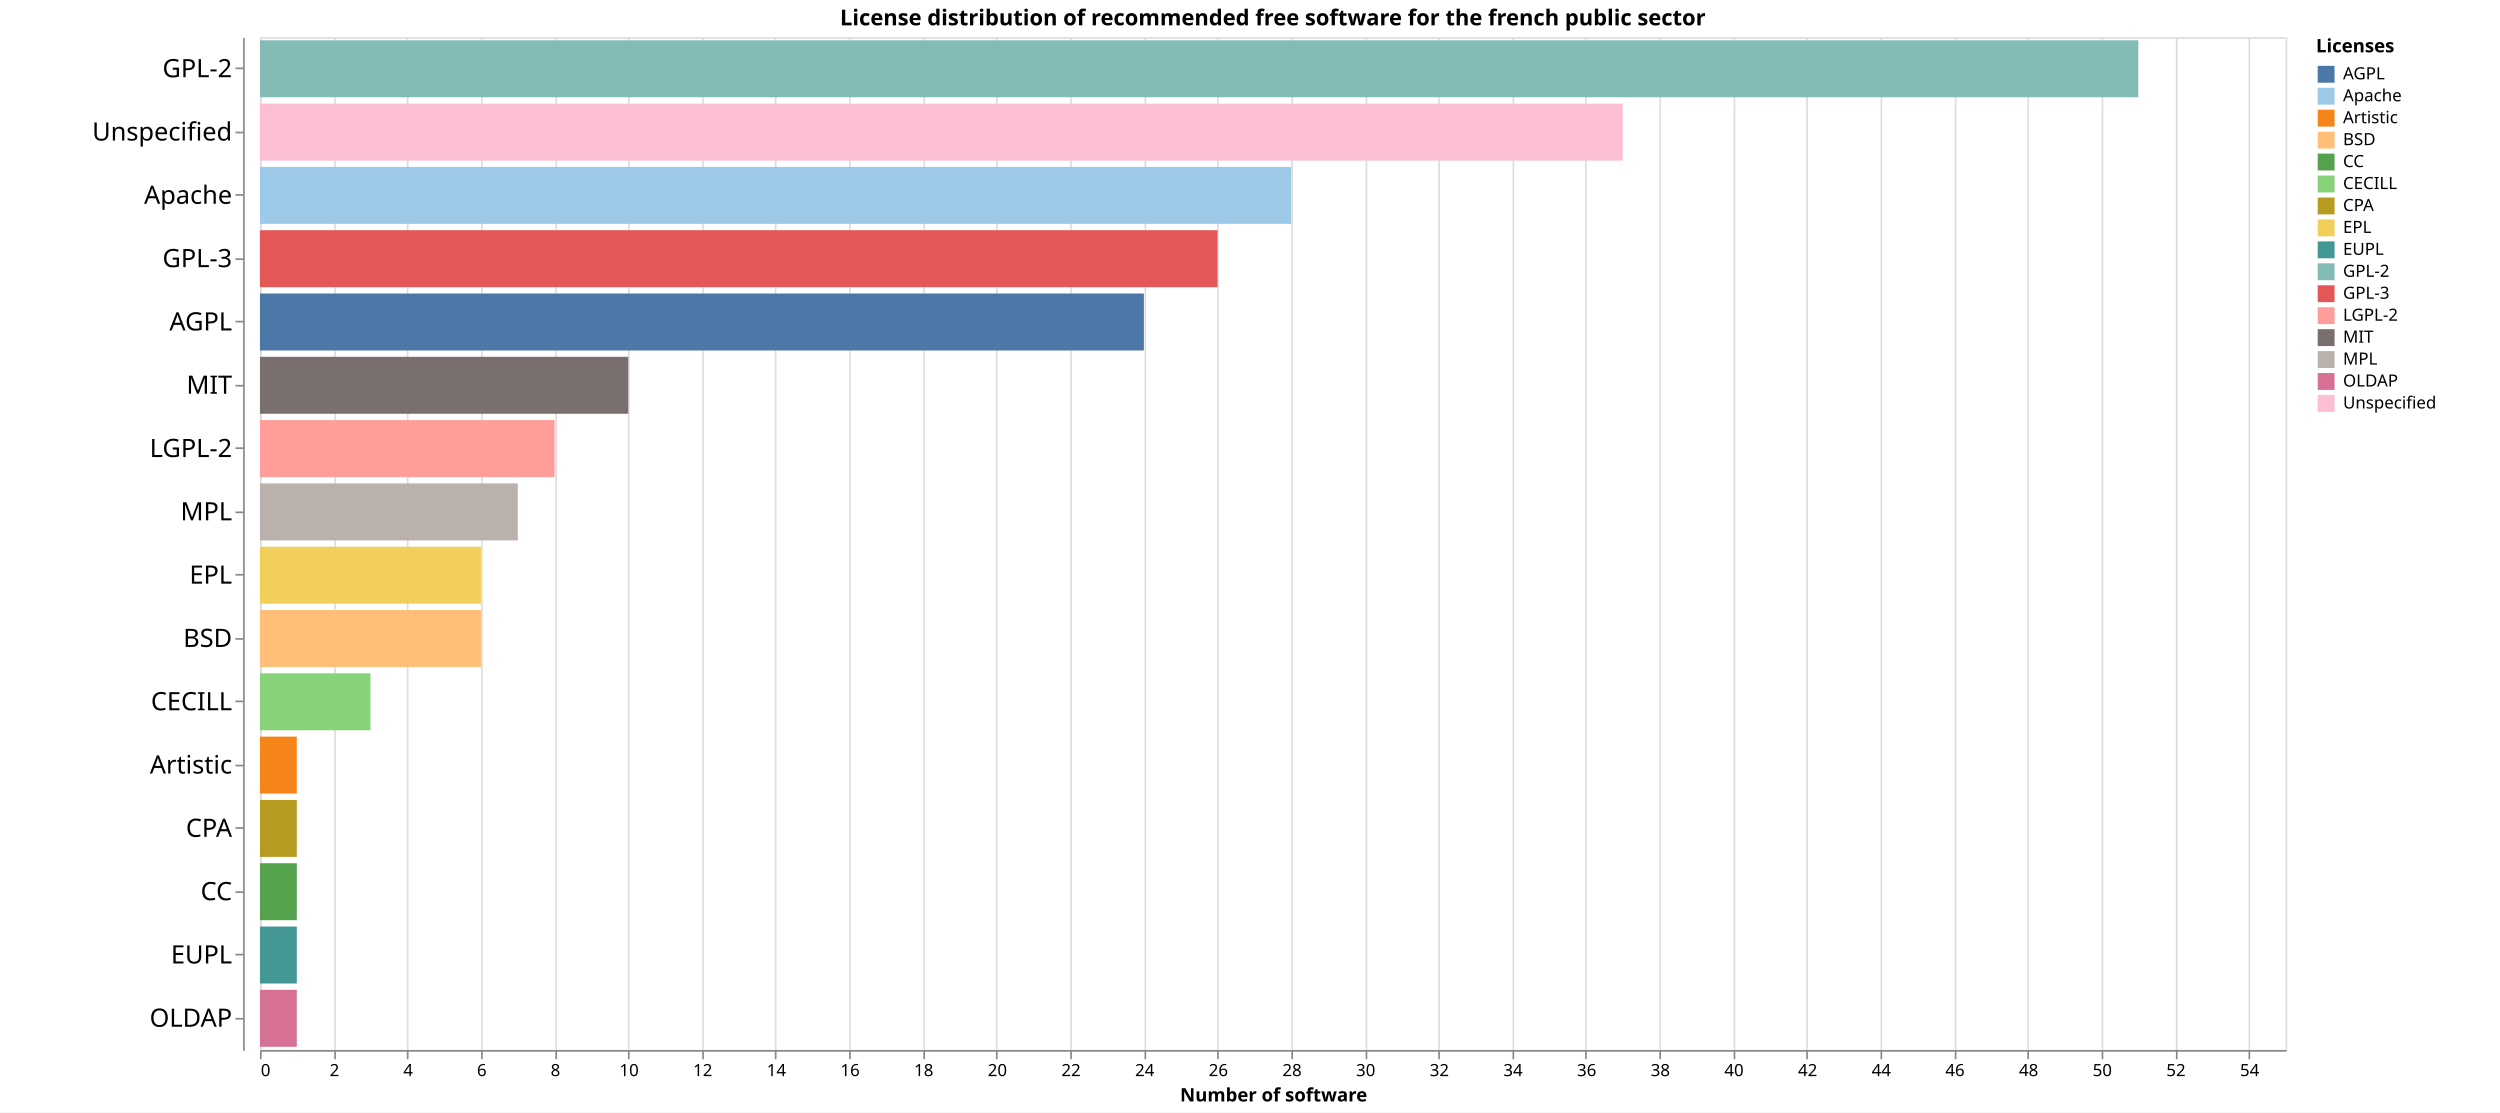
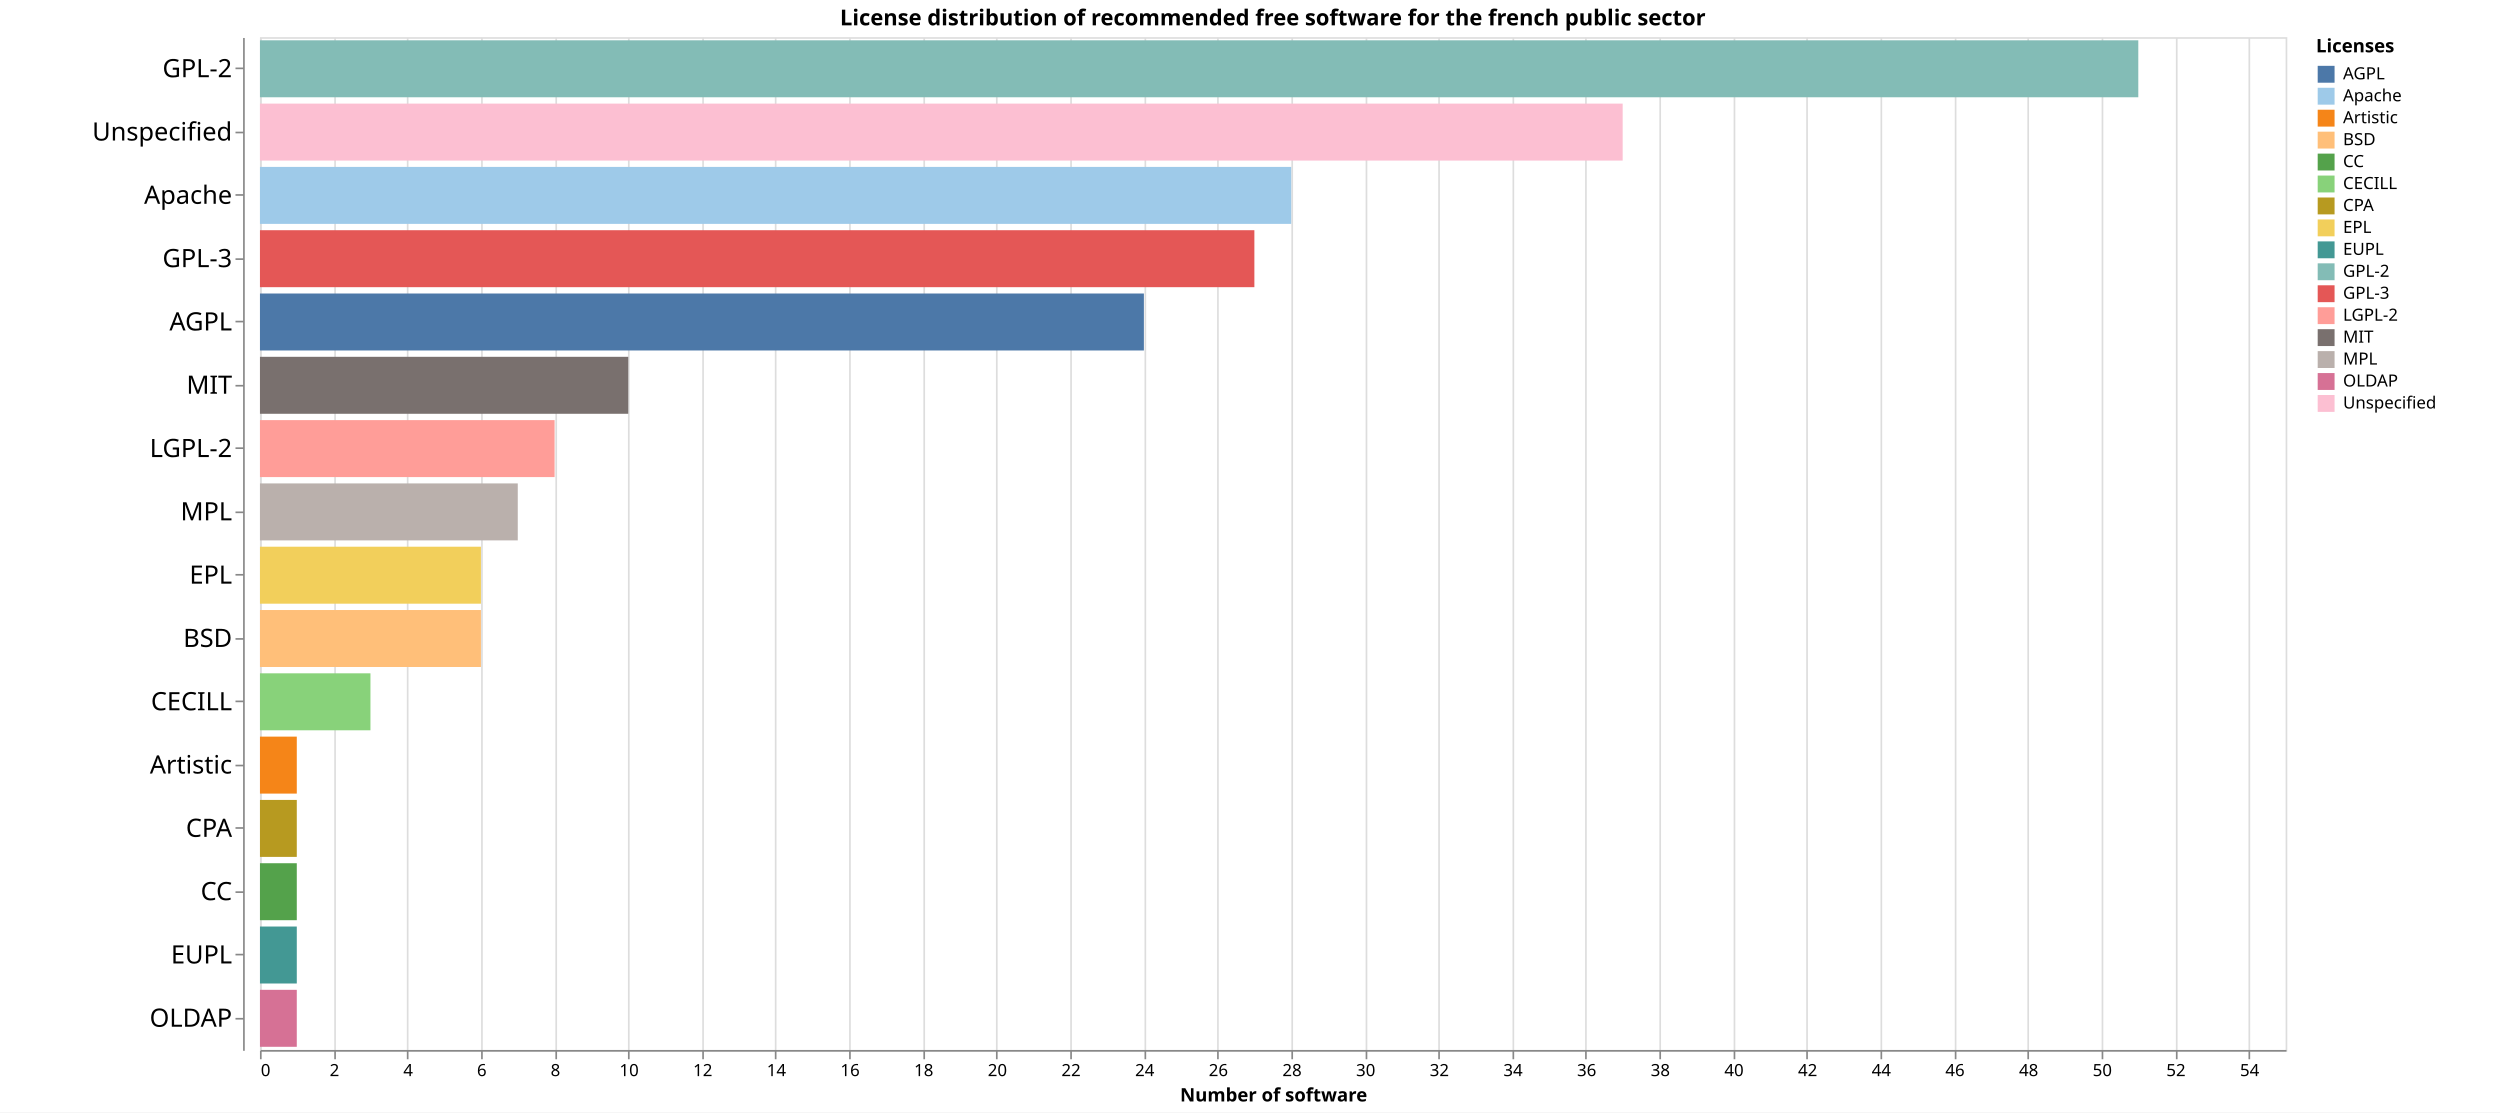
<svg xmlns="http://www.w3.org/2000/svg" version="1.1" class="marks" width="1481" height="659" viewBox="0 0 1481 659">
  <rect width="1481" height="659" fill="white" />
  <g fill="none" stroke-miterlimit="10" transform="translate(154,22)">
    <g class="mark-group role-frame root" role="graphics-object" aria-roledescription="group mark container">
      <g transform="translate(0,0)">
        <path class="background" aria-hidden="true" d="M0.5,0.5h1200v600h-1200Z" stroke="#ddd" />
        <g>
          <g class="mark-group role-axis" aria-hidden="true">
            <g transform="translate(0.5,600.5)">
              <path class="background" aria-hidden="true" d="M0,0h0v0h0Z" pointer-events="none" />
              <g>
                <g class="mark-rule role-axis-grid" pointer-events="none">
                  <line transform="translate(0,0)" x2="0" y2="-600" stroke="#ddd" stroke-width="1" opacity="1" />
                  <line transform="translate(44,0)" x2="0" y2="-600" stroke="#ddd" stroke-width="1" opacity="1" />
                  <line transform="translate(87,0)" x2="0" y2="-600" stroke="#ddd" stroke-width="1" opacity="1" />
                  <line transform="translate(131,0)" x2="0" y2="-600" stroke="#ddd" stroke-width="1" opacity="1" />
                  <line transform="translate(175,0)" x2="0" y2="-600" stroke="#ddd" stroke-width="1" opacity="1" />
                  <line transform="translate(218,0)" x2="0" y2="-600" stroke="#ddd" stroke-width="1" opacity="1" />
                  <line transform="translate(262,0)" x2="0" y2="-600" stroke="#ddd" stroke-width="1" opacity="1" />
                  <line transform="translate(305,0)" x2="0" y2="-600" stroke="#ddd" stroke-width="1" opacity="1" />
                  <line transform="translate(349,0)" x2="0" y2="-600" stroke="#ddd" stroke-width="1" opacity="1" />
                  <line transform="translate(393,0)" x2="0" y2="-600" stroke="#ddd" stroke-width="1" opacity="1" />
                  <line transform="translate(436,0)" x2="0" y2="-600" stroke="#ddd" stroke-width="1" opacity="1" />
                  <line transform="translate(480,0)" x2="0" y2="-600" stroke="#ddd" stroke-width="1" opacity="1" />
                  <line transform="translate(524,0)" x2="0" y2="-600" stroke="#ddd" stroke-width="1" opacity="1" />
                  <line transform="translate(567,0)" x2="0" y2="-600" stroke="#ddd" stroke-width="1" opacity="1" />
                  <line transform="translate(611,0)" x2="0" y2="-600" stroke="#ddd" stroke-width="1" opacity="1" />
                  <line transform="translate(655,0)" x2="0" y2="-600" stroke="#ddd" stroke-width="1" opacity="1" />
                  <line transform="translate(698,0)" x2="0" y2="-600" stroke="#ddd" stroke-width="1" opacity="1" />
                  <line transform="translate(742,0)" x2="0" y2="-600" stroke="#ddd" stroke-width="1" opacity="1" />
                  <line transform="translate(785,0)" x2="0" y2="-600" stroke="#ddd" stroke-width="1" opacity="1" />
                  <line transform="translate(829,0)" x2="0" y2="-600" stroke="#ddd" stroke-width="1" opacity="1" />
                  <line transform="translate(873,0)" x2="0" y2="-600" stroke="#ddd" stroke-width="1" opacity="1" />
                  <line transform="translate(916,0)" x2="0" y2="-600" stroke="#ddd" stroke-width="1" opacity="1" />
                  <line transform="translate(960,0)" x2="0" y2="-600" stroke="#ddd" stroke-width="1" opacity="1" />
                  <line transform="translate(1004,0)" x2="0" y2="-600" stroke="#ddd" stroke-width="1" opacity="1" />
                  <line transform="translate(1047,0)" x2="0" y2="-600" stroke="#ddd" stroke-width="1" opacity="1" />
                  <line transform="translate(1091,0)" x2="0" y2="-600" stroke="#ddd" stroke-width="1" opacity="1" />
                  <line transform="translate(1135,0)" x2="0" y2="-600" stroke="#ddd" stroke-width="1" opacity="1" />
                  <line transform="translate(1178,0)" x2="0" y2="-600" stroke="#ddd" stroke-width="1" opacity="1" />
                </g>
              </g>
              <path class="foreground" aria-hidden="true" d="" pointer-events="none" display="none" />
            </g>
          </g>
          <g class="mark-group role-axis" role="graphics-symbol" aria-roledescription="axis" aria-label="X-axis titled 'Number of software' for a linear scale with values from 0 to 55">
            <g transform="translate(0.5,600.5)">
              <path class="background" aria-hidden="true" d="M0,0h0v0h0Z" pointer-events="none" />
              <g>
                <g class="mark-rule role-axis-tick" pointer-events="none">
                  <line transform="translate(0,0)" x2="0" y2="5" stroke="#888" stroke-width="1" opacity="1" />
                  <line transform="translate(44,0)" x2="0" y2="5" stroke="#888" stroke-width="1" opacity="1" />
                  <line transform="translate(87,0)" x2="0" y2="5" stroke="#888" stroke-width="1" opacity="1" />
                  <line transform="translate(131,0)" x2="0" y2="5" stroke="#888" stroke-width="1" opacity="1" />
                  <line transform="translate(175,0)" x2="0" y2="5" stroke="#888" stroke-width="1" opacity="1" />
                  <line transform="translate(218,0)" x2="0" y2="5" stroke="#888" stroke-width="1" opacity="1" />
                  <line transform="translate(262,0)" x2="0" y2="5" stroke="#888" stroke-width="1" opacity="1" />
                  <line transform="translate(305,0)" x2="0" y2="5" stroke="#888" stroke-width="1" opacity="1" />
                  <line transform="translate(349,0)" x2="0" y2="5" stroke="#888" stroke-width="1" opacity="1" />
                  <line transform="translate(393,0)" x2="0" y2="5" stroke="#888" stroke-width="1" opacity="1" />
                  <line transform="translate(436,0)" x2="0" y2="5" stroke="#888" stroke-width="1" opacity="1" />
                  <line transform="translate(480,0)" x2="0" y2="5" stroke="#888" stroke-width="1" opacity="1" />
                  <line transform="translate(524,0)" x2="0" y2="5" stroke="#888" stroke-width="1" opacity="1" />
                  <line transform="translate(567,0)" x2="0" y2="5" stroke="#888" stroke-width="1" opacity="1" />
                  <line transform="translate(611,0)" x2="0" y2="5" stroke="#888" stroke-width="1" opacity="1" />
                  <line transform="translate(655,0)" x2="0" y2="5" stroke="#888" stroke-width="1" opacity="1" />
                  <line transform="translate(698,0)" x2="0" y2="5" stroke="#888" stroke-width="1" opacity="1" />
                  <line transform="translate(742,0)" x2="0" y2="5" stroke="#888" stroke-width="1" opacity="1" />
                  <line transform="translate(785,0)" x2="0" y2="5" stroke="#888" stroke-width="1" opacity="1" />
                  <line transform="translate(829,0)" x2="0" y2="5" stroke="#888" stroke-width="1" opacity="1" />
                  <line transform="translate(873,0)" x2="0" y2="5" stroke="#888" stroke-width="1" opacity="1" />
                  <line transform="translate(916,0)" x2="0" y2="5" stroke="#888" stroke-width="1" opacity="1" />
                  <line transform="translate(960,0)" x2="0" y2="5" stroke="#888" stroke-width="1" opacity="1" />
                  <line transform="translate(1004,0)" x2="0" y2="5" stroke="#888" stroke-width="1" opacity="1" />
                  <line transform="translate(1047,0)" x2="0" y2="5" stroke="#888" stroke-width="1" opacity="1" />
                  <line transform="translate(1091,0)" x2="0" y2="5" stroke="#888" stroke-width="1" opacity="1" />
                  <line transform="translate(1135,0)" x2="0" y2="5" stroke="#888" stroke-width="1" opacity="1" />
                  <line transform="translate(1178,0)" x2="0" y2="5" stroke="#888" stroke-width="1" opacity="1" />
                </g>
                <g class="mark-text role-axis-label" pointer-events="none">
                  <text text-anchor="start" transform="translate(0,15)" font-family="sans-serif" font-size="10px" fill="#000" opacity="1">0</text>
                  <text text-anchor="middle" transform="translate(43.63636,15)" font-family="sans-serif" font-size="10px" fill="#000" opacity="1">2</text>
                  <text text-anchor="middle" transform="translate(87.27273,15)" font-family="sans-serif" font-size="10px" fill="#000" opacity="1">4</text>
                  <text text-anchor="middle" transform="translate(130.9091,15)" font-family="sans-serif" font-size="10px" fill="#000" opacity="1">6</text>
                  <text text-anchor="middle" transform="translate(174.5455,15)" font-family="sans-serif" font-size="10px" fill="#000" opacity="1">8</text>
                  <text text-anchor="middle" transform="translate(218.1818,15)" font-family="sans-serif" font-size="10px" fill="#000" opacity="1">10</text>
                  <text text-anchor="middle" transform="translate(261.8182,15)" font-family="sans-serif" font-size="10px" fill="#000" opacity="1">12</text>
                  <text text-anchor="middle" transform="translate(305.4545,15)" font-family="sans-serif" font-size="10px" fill="#000" opacity="1">14</text>
                  <text text-anchor="middle" transform="translate(349.0909,15)" font-family="sans-serif" font-size="10px" fill="#000" opacity="1">16</text>
                  <text text-anchor="middle" transform="translate(392.7273,15)" font-family="sans-serif" font-size="10px" fill="#000" opacity="1">18</text>
                  <text text-anchor="middle" transform="translate(436.3636,15)" font-family="sans-serif" font-size="10px" fill="#000" opacity="1">20</text>
                  <text text-anchor="middle" transform="translate(480,15)" font-family="sans-serif" font-size="10px" fill="#000" opacity="1">22</text>
                  <text text-anchor="middle" transform="translate(523.6364,15)" font-family="sans-serif" font-size="10px" fill="#000" opacity="1">24</text>
                  <text text-anchor="middle" transform="translate(567.2727,15)" font-family="sans-serif" font-size="10px" fill="#000" opacity="1">26</text>
                  <text text-anchor="middle" transform="translate(610.9091,15)" font-family="sans-serif" font-size="10px" fill="#000" opacity="1">28</text>
                  <text text-anchor="middle" transform="translate(654.5455,15)" font-family="sans-serif" font-size="10px" fill="#000" opacity="1">30</text>
                  <text text-anchor="middle" transform="translate(698.1818,15)" font-family="sans-serif" font-size="10px" fill="#000" opacity="1">32</text>
                  <text text-anchor="middle" transform="translate(741.8182,15)" font-family="sans-serif" font-size="10px" fill="#000" opacity="1">34</text>
                  <text text-anchor="middle" transform="translate(785.4545,15)" font-family="sans-serif" font-size="10px" fill="#000" opacity="1">36</text>
                  <text text-anchor="middle" transform="translate(829.0909,15)" font-family="sans-serif" font-size="10px" fill="#000" opacity="1">38</text>
                  <text text-anchor="middle" transform="translate(872.7273,15)" font-family="sans-serif" font-size="10px" fill="#000" opacity="1">40</text>
                  <text text-anchor="middle" transform="translate(916.3636,15)" font-family="sans-serif" font-size="10px" fill="#000" opacity="1">42</text>
                  <text text-anchor="middle" transform="translate(960,15)" font-family="sans-serif" font-size="10px" fill="#000" opacity="1">44</text>
                  <text text-anchor="middle" transform="translate(1003.636,15)" font-family="sans-serif" font-size="10px" fill="#000" opacity="1">46</text>
                  <text text-anchor="middle" transform="translate(1047.273,15)" font-family="sans-serif" font-size="10px" fill="#000" opacity="1">48</text>
                  <text text-anchor="middle" transform="translate(1090.909,15)" font-family="sans-serif" font-size="10px" fill="#000" opacity="1">50</text>
                  <text text-anchor="middle" transform="translate(1134.545,15)" font-family="sans-serif" font-size="10px" fill="#000" opacity="1">52</text>
                  <text text-anchor="middle" transform="translate(1178.182,15)" font-family="sans-serif" font-size="10px" fill="#000" opacity="1">54</text>
                </g>
                <g class="mark-rule role-axis-domain" pointer-events="none">
                  <line transform="translate(0,0)" x2="1200" y2="0" stroke="#888" stroke-width="1" opacity="1" />
                </g>
                <g class="mark-text role-axis-title" pointer-events="none">
                  <text text-anchor="middle" transform="translate(600,30)" font-family="sans-serif" font-size="11px" font-weight="bold" fill="#000" opacity="1">Number of software</text>
                </g>
              </g>
              <path class="foreground" aria-hidden="true" d="" pointer-events="none" display="none" />
            </g>
          </g>
          <g class="mark-group role-axis" role="graphics-symbol" aria-roledescription="axis" aria-label="Y-axis for a discrete scale with 16 values: GPL-2, Unspecified, Apache, GPL-3, AGPL, ending with OLDAP">
            <g transform="translate(-9.5,0.5)">
              <path class="background" aria-hidden="true" d="M0,0h0v0h0Z" pointer-events="none" />
              <g>
                <g class="mark-rule role-axis-tick" pointer-events="none">
                  <line transform="translate(0,18)" x2="-5" y2="0" stroke="#888" stroke-width="1" opacity="1" />
                  <line transform="translate(0,56)" x2="-5" y2="0" stroke="#888" stroke-width="1" opacity="1" />
                  <line transform="translate(0,93)" x2="-5" y2="0" stroke="#888" stroke-width="1" opacity="1" />
                  <line transform="translate(0,131)" x2="-5" y2="0" stroke="#888" stroke-width="1" opacity="1" />
                  <line transform="translate(0,168)" x2="-5" y2="0" stroke="#888" stroke-width="1" opacity="1" />
                  <line transform="translate(0,206)" x2="-5" y2="0" stroke="#888" stroke-width="1" opacity="1" />
                  <line transform="translate(0,243)" x2="-5" y2="0" stroke="#888" stroke-width="1" opacity="1" />
                  <line transform="translate(0,281)" x2="-5" y2="0" stroke="#888" stroke-width="1" opacity="1" />
                  <line transform="translate(0,318)" x2="-5" y2="0" stroke="#888" stroke-width="1" opacity="1" />
                  <line transform="translate(0,356)" x2="-5" y2="0" stroke="#888" stroke-width="1" opacity="1" />
                  <line transform="translate(0,393)" x2="-5" y2="0" stroke="#888" stroke-width="1" opacity="1" />
                  <line transform="translate(0,431)" x2="-5" y2="0" stroke="#888" stroke-width="1" opacity="1" />
                  <line transform="translate(0,468)" x2="-5" y2="0" stroke="#888" stroke-width="1" opacity="1" />
                  <line transform="translate(0,506)" x2="-5" y2="0" stroke="#888" stroke-width="1" opacity="1" />
                  <line transform="translate(0,543)" x2="-5" y2="0" stroke="#888" stroke-width="1" opacity="1" />
                  <line transform="translate(0,581)" x2="-5" y2="0" stroke="#888" stroke-width="1" opacity="1" />
                </g>
                <g class="mark-text role-axis-label" pointer-events="none">
                  <text text-anchor="end" transform="translate(-7,23.25)" font-family="sans-serif" font-size="15px" fill="#000" opacity="1">GPL-2</text>
                  <text text-anchor="end" transform="translate(-7,60.75)" font-family="sans-serif" font-size="15px" fill="#000" opacity="1">Unspecified</text>
                  <text text-anchor="end" transform="translate(-7,98.25)" font-family="sans-serif" font-size="15px" fill="#000" opacity="1">Apache</text>
                  <text text-anchor="end" transform="translate(-7,135.75)" font-family="sans-serif" font-size="15px" fill="#000" opacity="1">GPL-3</text>
                  <text text-anchor="end" transform="translate(-7,173.25)" font-family="sans-serif" font-size="15px" fill="#000" opacity="1">AGPL</text>
                  <text text-anchor="end" transform="translate(-7,210.75)" font-family="sans-serif" font-size="15px" fill="#000" opacity="1">MIT</text>
                  <text text-anchor="end" transform="translate(-7,248.25)" font-family="sans-serif" font-size="15px" fill="#000" opacity="1">LGPL-2</text>
                  <text text-anchor="end" transform="translate(-7,285.75)" font-family="sans-serif" font-size="15px" fill="#000" opacity="1">MPL</text>
                  <text text-anchor="end" transform="translate(-7,323.25)" font-family="sans-serif" font-size="15px" fill="#000" opacity="1">EPL</text>
                  <text text-anchor="end" transform="translate(-7,360.75)" font-family="sans-serif" font-size="15px" fill="#000" opacity="1">BSD</text>
                  <text text-anchor="end" transform="translate(-7,398.25)" font-family="sans-serif" font-size="15px" fill="#000" opacity="1">CECILL</text>
                  <text text-anchor="end" transform="translate(-7,435.75)" font-family="sans-serif" font-size="15px" fill="#000" opacity="1">Artistic</text>
                  <text text-anchor="end" transform="translate(-7,473.25)" font-family="sans-serif" font-size="15px" fill="#000" opacity="1">CPA</text>
                  <text text-anchor="end" transform="translate(-7,510.75)" font-family="sans-serif" font-size="15px" fill="#000" opacity="1">CC</text>
                  <text text-anchor="end" transform="translate(-7,548.25)" font-family="sans-serif" font-size="15px" fill="#000" opacity="1">EUPL</text>
                  <text text-anchor="end" transform="translate(-7,585.75)" font-family="sans-serif" font-size="15px" fill="#000" opacity="1">OLDAP</text>
                </g>
                <g class="mark-rule role-axis-domain" pointer-events="none">
                  <line transform="translate(0,0)" x2="0" y2="600" stroke="#888" stroke-width="1" opacity="1" />
                </g>
              </g>
              <path class="foreground" aria-hidden="true" d="" pointer-events="none" display="none" />
            </g>
          </g>
          <g class="mark-rect role-mark marks" role="graphics-object" aria-roledescription="rect mark container">
-             <path aria-label="Number: 26; License: GPL-3" role="graphics-symbol" aria-roledescription="bar" d="M0,114.375h567.273v33.75h-567.273Z" fill="#e45756" />
+             <path aria-label="Number: 27; License: GPL-3" role="graphics-symbol" aria-roledescription="bar" d="M0,114.375h589.091v33.75h-589.091Z" fill="#e45756" />
            <path aria-label="Number: 8; License: LGPL-2" role="graphics-symbol" aria-roledescription="bar" d="M0,226.875h174.545v33.75h-174.545Z" fill="#ff9d98" />
            <path aria-label="Number: 6; License: EPL" role="graphics-symbol" aria-roledescription="bar" d="M0,301.875h130.909v33.75h-130.909Z" fill="#f2cf5b" />
            <path aria-label="Number: 1; License: Artistic" role="graphics-symbol" aria-roledescription="bar" d="M0,414.375h21.818v33.75h-21.818Z" fill="#f58518" />
            <path aria-label="Number: 24; License: AGPL" role="graphics-symbol" aria-roledescription="bar" d="M0,151.875h523.636v33.75h-523.636Z" fill="#4c78a8" />
            <path aria-label="Number: 1; License: CPA" role="graphics-symbol" aria-roledescription="bar" d="M0,451.875h21.818v33.75h-21.818Z" fill="#b79a20" />
            <path aria-label="Number: 3; License: CECILL" role="graphics-symbol" aria-roledescription="bar" d="M0,376.875h65.455v33.75h-65.455Z" fill="#88d27a" />
            <path aria-label="Number: 1; License: CC" role="graphics-symbol" aria-roledescription="bar" d="M0,489.375h21.818v33.75h-21.818Z" fill="#54a24b" />
            <path aria-label="Number: 37; License: Unspecified" role="graphics-symbol" aria-roledescription="bar" d="M0,39.375h807.273v33.75h-807.273Z" fill="#fcbfd2" />
            <path aria-label="Number: 28; License: Apache" role="graphics-symbol" aria-roledescription="bar" d="M0,76.875h610.909v33.75h-610.909Z" fill="#9ecae9" />
            <path aria-label="Number: 1; License: EUPL" role="graphics-symbol" aria-roledescription="bar" d="M0,526.875h21.818v33.75h-21.818Z" fill="#439894" />
            <path aria-label="Number: 6; License: BSD" role="graphics-symbol" aria-roledescription="bar" d="M0,339.375h130.909v33.75h-130.909Z" fill="#ffbf79" />
            <path aria-label="Number: 10; License: MIT" role="graphics-symbol" aria-roledescription="bar" d="M0,189.375h218.182v33.75h-218.182Z" fill="#79706e" />
            <path aria-label="Number: 51; License: GPL-2" role="graphics-symbol" aria-roledescription="bar" d="M0,1.875h1112.727v33.75h-1112.727Z" fill="#83bcb6" />
            <path aria-label="Number: 7; License: MPL" role="graphics-symbol" aria-roledescription="bar" d="M0,264.375h152.727v33.75h-152.727Z" fill="#bab0ac" />
            <path aria-label="Number: 1; License: OLDAP" role="graphics-symbol" aria-roledescription="bar" d="M0,564.375h21.818v33.75h-21.818Z" fill="#d67195" />
          </g>
          <g class="mark-group role-legend" role="graphics-symbol" aria-roledescription="legend" aria-label="Symbol legend titled 'Licenses' for fill color with 16 values: AGPL, Apache, Artistic, BSD, CC, ending with Unspecified">
            <g transform="translate(1218,0)">
              <path class="background" aria-hidden="true" d="M0,0h104v222h-104Z" pointer-events="none" />
              <g>
                <g class="mark-group role-legend-entry">
                  <g transform="translate(0,16)">
                    <path class="background" aria-hidden="true" d="M0,0h0v0h0Z" pointer-events="none" />
                    <g>
                      <g class="mark-group role-scope" role="graphics-object" aria-roledescription="group mark container">
                        <g transform="translate(0,0)">
                          <path class="background" aria-hidden="true" d="M0,0h104v11h-104Z" pointer-events="none" opacity="1" />
                          <g>
                            <g class="mark-symbol role-legend-symbol" pointer-events="none">
                              <path transform="translate(6,6)" d="M-5,-5h10v10h-10Z" fill="#4c78a8" stroke-width="1.5" opacity="1" />
                            </g>
                            <g class="mark-text role-legend-label" pointer-events="none">
                              <text text-anchor="start" transform="translate(16,9)" font-family="sans-serif" font-size="10px" fill="#000" opacity="1">AGPL</text>
                            </g>
                          </g>
                          <path class="foreground" aria-hidden="true" d="" pointer-events="none" display="none" />
                        </g>
                        <g transform="translate(0,13)">
                          <path class="background" aria-hidden="true" d="M0,0h104v11h-104Z" pointer-events="none" opacity="1" />
                          <g>
                            <g class="mark-symbol role-legend-symbol" pointer-events="none">
                              <path transform="translate(6,6)" d="M-5,-5h10v10h-10Z" fill="#9ecae9" stroke-width="1.5" opacity="1" />
                            </g>
                            <g class="mark-text role-legend-label" pointer-events="none">
                              <text text-anchor="start" transform="translate(16,9)" font-family="sans-serif" font-size="10px" fill="#000" opacity="1">Apache</text>
                            </g>
                          </g>
                          <path class="foreground" aria-hidden="true" d="" pointer-events="none" display="none" />
                        </g>
                        <g transform="translate(0,26)">
                          <path class="background" aria-hidden="true" d="M0,0h104v11h-104Z" pointer-events="none" opacity="1" />
                          <g>
                            <g class="mark-symbol role-legend-symbol" pointer-events="none">
                              <path transform="translate(6,6)" d="M-5,-5h10v10h-10Z" fill="#f58518" stroke-width="1.5" opacity="1" />
                            </g>
                            <g class="mark-text role-legend-label" pointer-events="none">
                              <text text-anchor="start" transform="translate(16,9)" font-family="sans-serif" font-size="10px" fill="#000" opacity="1">Artistic</text>
                            </g>
                          </g>
                          <path class="foreground" aria-hidden="true" d="" pointer-events="none" display="none" />
                        </g>
                        <g transform="translate(0,39)">
                          <path class="background" aria-hidden="true" d="M0,0h104v11h-104Z" pointer-events="none" opacity="1" />
                          <g>
                            <g class="mark-symbol role-legend-symbol" pointer-events="none">
                              <path transform="translate(6,6)" d="M-5,-5h10v10h-10Z" fill="#ffbf79" stroke-width="1.5" opacity="1" />
                            </g>
                            <g class="mark-text role-legend-label" pointer-events="none">
                              <text text-anchor="start" transform="translate(16,9)" font-family="sans-serif" font-size="10px" fill="#000" opacity="1">BSD</text>
                            </g>
                          </g>
                          <path class="foreground" aria-hidden="true" d="" pointer-events="none" display="none" />
                        </g>
                        <g transform="translate(0,52)">
                          <path class="background" aria-hidden="true" d="M0,0h104v11h-104Z" pointer-events="none" opacity="1" />
                          <g>
                            <g class="mark-symbol role-legend-symbol" pointer-events="none">
                              <path transform="translate(6,6)" d="M-5,-5h10v10h-10Z" fill="#54a24b" stroke-width="1.5" opacity="1" />
                            </g>
                            <g class="mark-text role-legend-label" pointer-events="none">
                              <text text-anchor="start" transform="translate(16,9)" font-family="sans-serif" font-size="10px" fill="#000" opacity="1">CC</text>
                            </g>
                          </g>
                          <path class="foreground" aria-hidden="true" d="" pointer-events="none" display="none" />
                        </g>
                        <g transform="translate(0,65)">
                          <path class="background" aria-hidden="true" d="M0,0h104v11h-104Z" pointer-events="none" opacity="1" />
                          <g>
                            <g class="mark-symbol role-legend-symbol" pointer-events="none">
                              <path transform="translate(6,6)" d="M-5,-5h10v10h-10Z" fill="#88d27a" stroke-width="1.5" opacity="1" />
                            </g>
                            <g class="mark-text role-legend-label" pointer-events="none">
                              <text text-anchor="start" transform="translate(16,9)" font-family="sans-serif" font-size="10px" fill="#000" opacity="1">CECILL</text>
                            </g>
                          </g>
                          <path class="foreground" aria-hidden="true" d="" pointer-events="none" display="none" />
                        </g>
                        <g transform="translate(0,78)">
                          <path class="background" aria-hidden="true" d="M0,0h104v11h-104Z" pointer-events="none" opacity="1" />
                          <g>
                            <g class="mark-symbol role-legend-symbol" pointer-events="none">
                              <path transform="translate(6,6)" d="M-5,-5h10v10h-10Z" fill="#b79a20" stroke-width="1.5" opacity="1" />
                            </g>
                            <g class="mark-text role-legend-label" pointer-events="none">
                              <text text-anchor="start" transform="translate(16,9)" font-family="sans-serif" font-size="10px" fill="#000" opacity="1">CPA</text>
                            </g>
                          </g>
                          <path class="foreground" aria-hidden="true" d="" pointer-events="none" display="none" />
                        </g>
                        <g transform="translate(0,91)">
                          <path class="background" aria-hidden="true" d="M0,0h104v11h-104Z" pointer-events="none" opacity="1" />
                          <g>
                            <g class="mark-symbol role-legend-symbol" pointer-events="none">
                              <path transform="translate(6,6)" d="M-5,-5h10v10h-10Z" fill="#f2cf5b" stroke-width="1.5" opacity="1" />
                            </g>
                            <g class="mark-text role-legend-label" pointer-events="none">
                              <text text-anchor="start" transform="translate(16,9)" font-family="sans-serif" font-size="10px" fill="#000" opacity="1">EPL</text>
                            </g>
                          </g>
                          <path class="foreground" aria-hidden="true" d="" pointer-events="none" display="none" />
                        </g>
                        <g transform="translate(0,104)">
                          <path class="background" aria-hidden="true" d="M0,0h104v11h-104Z" pointer-events="none" opacity="1" />
                          <g>
                            <g class="mark-symbol role-legend-symbol" pointer-events="none">
                              <path transform="translate(6,6)" d="M-5,-5h10v10h-10Z" fill="#439894" stroke-width="1.5" opacity="1" />
                            </g>
                            <g class="mark-text role-legend-label" pointer-events="none">
                              <text text-anchor="start" transform="translate(16,9)" font-family="sans-serif" font-size="10px" fill="#000" opacity="1">EUPL</text>
                            </g>
                          </g>
                          <path class="foreground" aria-hidden="true" d="" pointer-events="none" display="none" />
                        </g>
                        <g transform="translate(0,117)">
                          <path class="background" aria-hidden="true" d="M0,0h104v11h-104Z" pointer-events="none" opacity="1" />
                          <g>
                            <g class="mark-symbol role-legend-symbol" pointer-events="none">
                              <path transform="translate(6,6)" d="M-5,-5h10v10h-10Z" fill="#83bcb6" stroke-width="1.5" opacity="1" />
                            </g>
                            <g class="mark-text role-legend-label" pointer-events="none">
                              <text text-anchor="start" transform="translate(16,9)" font-family="sans-serif" font-size="10px" fill="#000" opacity="1">GPL-2</text>
                            </g>
                          </g>
                          <path class="foreground" aria-hidden="true" d="" pointer-events="none" display="none" />
                        </g>
                        <g transform="translate(0,130)">
                          <path class="background" aria-hidden="true" d="M0,0h104v11h-104Z" pointer-events="none" opacity="1" />
                          <g>
                            <g class="mark-symbol role-legend-symbol" pointer-events="none">
                              <path transform="translate(6,6)" d="M-5,-5h10v10h-10Z" fill="#e45756" stroke-width="1.5" opacity="1" />
                            </g>
                            <g class="mark-text role-legend-label" pointer-events="none">
                              <text text-anchor="start" transform="translate(16,9)" font-family="sans-serif" font-size="10px" fill="#000" opacity="1">GPL-3</text>
                            </g>
                          </g>
                          <path class="foreground" aria-hidden="true" d="" pointer-events="none" display="none" />
                        </g>
                        <g transform="translate(0,143)">
                          <path class="background" aria-hidden="true" d="M0,0h104v11h-104Z" pointer-events="none" opacity="1" />
                          <g>
                            <g class="mark-symbol role-legend-symbol" pointer-events="none">
                              <path transform="translate(6,6)" d="M-5,-5h10v10h-10Z" fill="#ff9d98" stroke-width="1.5" opacity="1" />
                            </g>
                            <g class="mark-text role-legend-label" pointer-events="none">
                              <text text-anchor="start" transform="translate(16,9)" font-family="sans-serif" font-size="10px" fill="#000" opacity="1">LGPL-2</text>
                            </g>
                          </g>
                          <path class="foreground" aria-hidden="true" d="" pointer-events="none" display="none" />
                        </g>
                        <g transform="translate(0,156)">
                          <path class="background" aria-hidden="true" d="M0,0h104v11h-104Z" pointer-events="none" opacity="1" />
                          <g>
                            <g class="mark-symbol role-legend-symbol" pointer-events="none">
                              <path transform="translate(6,6)" d="M-5,-5h10v10h-10Z" fill="#79706e" stroke-width="1.5" opacity="1" />
                            </g>
                            <g class="mark-text role-legend-label" pointer-events="none">
                              <text text-anchor="start" transform="translate(16,9)" font-family="sans-serif" font-size="10px" fill="#000" opacity="1">MIT</text>
                            </g>
                          </g>
                          <path class="foreground" aria-hidden="true" d="" pointer-events="none" display="none" />
                        </g>
                        <g transform="translate(0,169)">
                          <path class="background" aria-hidden="true" d="M0,0h104v11h-104Z" pointer-events="none" opacity="1" />
                          <g>
                            <g class="mark-symbol role-legend-symbol" pointer-events="none">
                              <path transform="translate(6,6)" d="M-5,-5h10v10h-10Z" fill="#bab0ac" stroke-width="1.5" opacity="1" />
                            </g>
                            <g class="mark-text role-legend-label" pointer-events="none">
                              <text text-anchor="start" transform="translate(16,9)" font-family="sans-serif" font-size="10px" fill="#000" opacity="1">MPL</text>
                            </g>
                          </g>
                          <path class="foreground" aria-hidden="true" d="" pointer-events="none" display="none" />
                        </g>
                        <g transform="translate(0,182)">
                          <path class="background" aria-hidden="true" d="M0,0h104v11h-104Z" pointer-events="none" opacity="1" />
                          <g>
                            <g class="mark-symbol role-legend-symbol" pointer-events="none">
                              <path transform="translate(6,6)" d="M-5,-5h10v10h-10Z" fill="#d67195" stroke-width="1.5" opacity="1" />
                            </g>
                            <g class="mark-text role-legend-label" pointer-events="none">
                              <text text-anchor="start" transform="translate(16,9)" font-family="sans-serif" font-size="10px" fill="#000" opacity="1">OLDAP</text>
                            </g>
                          </g>
                          <path class="foreground" aria-hidden="true" d="" pointer-events="none" display="none" />
                        </g>
                        <g transform="translate(0,195)">
                          <path class="background" aria-hidden="true" d="M0,0h104v11h-104Z" pointer-events="none" opacity="1" />
                          <g>
                            <g class="mark-symbol role-legend-symbol" pointer-events="none">
                              <path transform="translate(6,6)" d="M-5,-5h10v10h-10Z" fill="#fcbfd2" stroke-width="1.5" opacity="1" />
                            </g>
                            <g class="mark-text role-legend-label" pointer-events="none">
                              <text text-anchor="start" transform="translate(16,9)" font-family="sans-serif" font-size="10px" fill="#000" opacity="1">Unspecified</text>
                            </g>
                          </g>
                          <path class="foreground" aria-hidden="true" d="" pointer-events="none" display="none" />
                        </g>
                      </g>
                    </g>
                    <path class="foreground" aria-hidden="true" d="" pointer-events="none" display="none" />
                  </g>
                </g>
                <g class="mark-text role-legend-title" pointer-events="none">
                  <text text-anchor="start" transform="translate(0,9)" font-family="sans-serif" font-size="11px" font-weight="bold" fill="#000" opacity="1">Licenses</text>
                </g>
              </g>
              <path class="foreground" aria-hidden="true" d="" pointer-events="none" display="none" />
            </g>
          </g>
          <g class="mark-group role-title">
            <g transform="translate(600,-17)">
              <path class="background" aria-hidden="true" d="M0,0h0v0h0Z" pointer-events="none" />
              <g>
                <g class="mark-text role-title-text" role="graphics-symbol" aria-roledescription="title" aria-label="Title text 'License distribution of recommended free software for the french public sector'" pointer-events="none">
                  <text text-anchor="middle" transform="translate(0,10)" font-family="sans-serif" font-size="13px" font-weight="bold" fill="#000" opacity="1">License distribution of recommended free software for the french public sector</text>
                </g>
              </g>
              <path class="foreground" aria-hidden="true" d="" pointer-events="none" display="none" />
            </g>
          </g>
        </g>
        <path class="foreground" aria-hidden="true" d="" display="none" />
      </g>
    </g>
  </g>
</svg>
